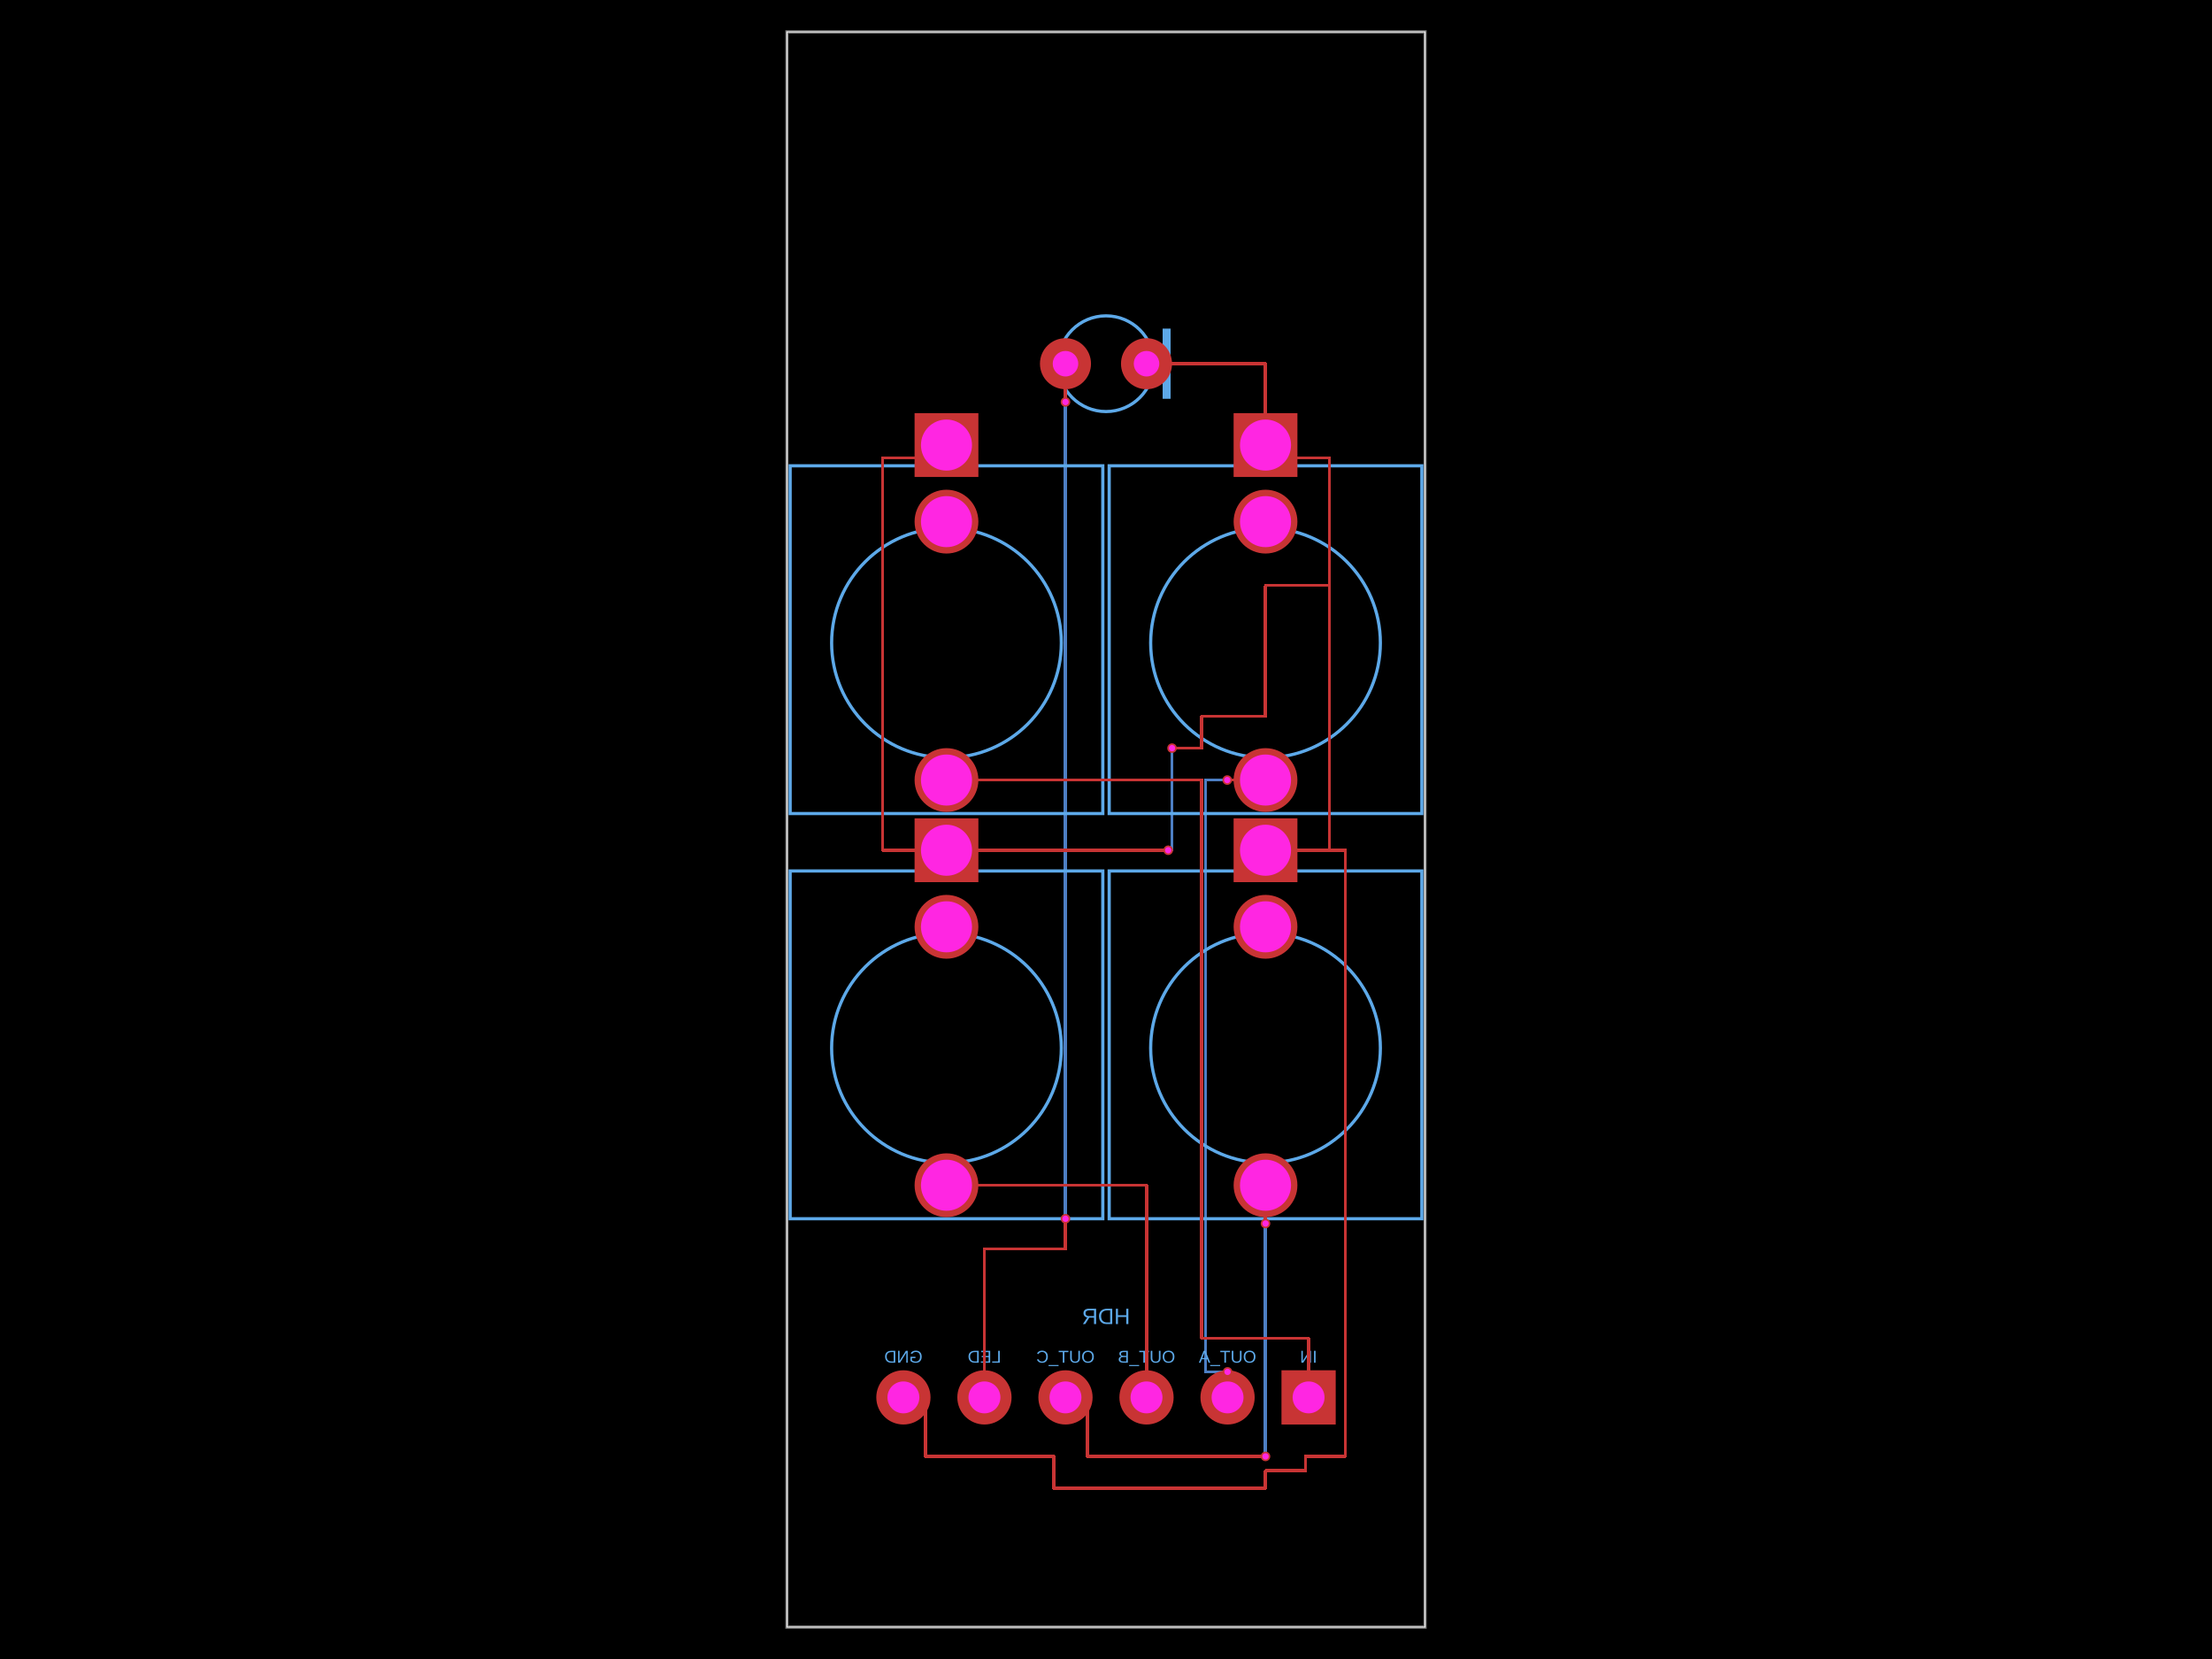
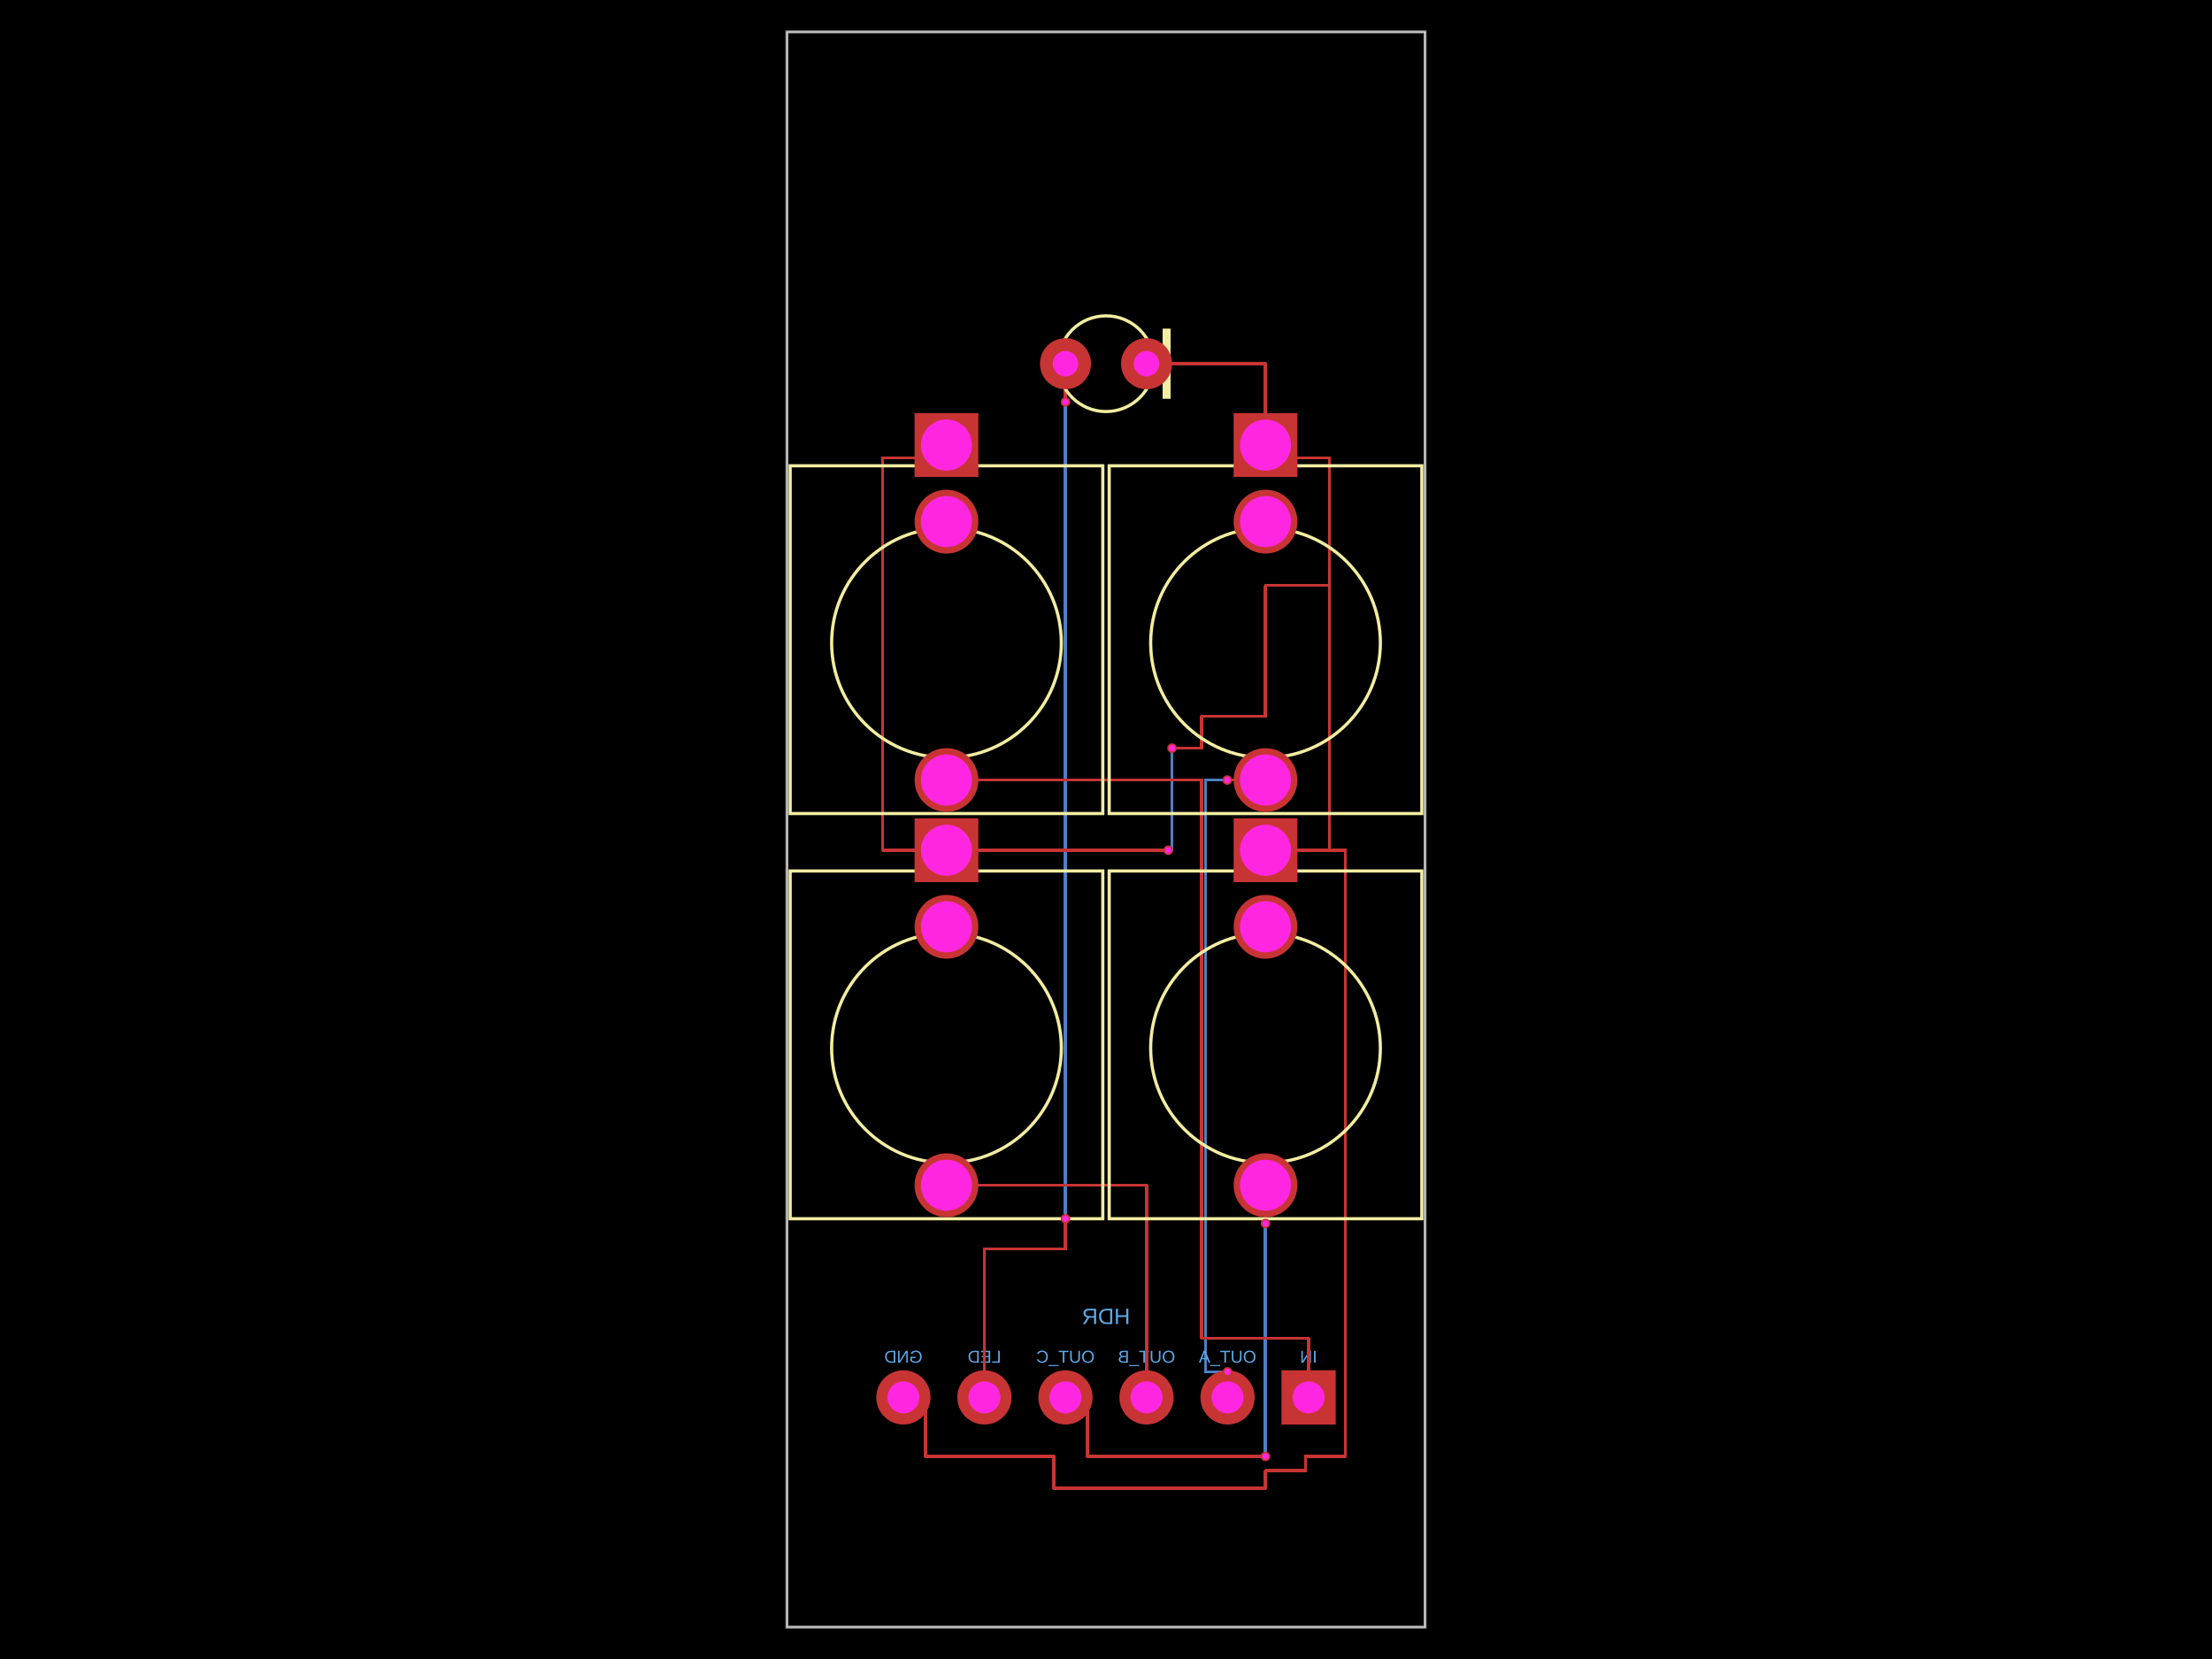
<svg xmlns="http://www.w3.org/2000/svg" width="800" height="600">
  <style />
  <rect class="boundary" x="0" y="0" fill="#000" width="800" height="600" data-type="pcb_background" data-pcb-layer="global" />
  <rect class="pcb-boundary" fill="none" stroke="#fff" stroke-width="0.3" x="284.615" y="11.538" width="230.769" height="576.923" data-type="pcb_boundary" data-pcb-layer="global" />
  <path class="pcb-board" d="M 284.615 588.462 L 515.385 588.462 L 515.385 11.538 L 284.615 11.538 Z" fill="none" stroke="rgba(255, 255, 255, 0.5)" stroke-width="1.154" data-type="pcb_board" data-pcb-layer="board" />
  <path class="pcb-trace" stroke="rgb(77, 127, 196)" fill="none" d="M 443.962 496.154 L 436 496.154" stroke-width="1.154" stroke-linecap="round" stroke-linejoin="round" shape-rendering="crispEdges" data-type="pcb_trace" data-pcb-layer="bottom" />
  <path class="pcb-trace" stroke="rgb(77, 127, 196)" fill="none" d="M 436 496.154 L 436 282.115" stroke-width="1.154" stroke-linecap="round" stroke-linejoin="round" shape-rendering="crispEdges" data-type="pcb_trace" data-pcb-layer="bottom" />
  <path class="pcb-trace" stroke="rgb(77, 127, 196)" fill="none" d="M 436 282.115 L 443.846 282.115" stroke-width="1.154" stroke-linecap="round" stroke-linejoin="round" shape-rendering="crispEdges" data-type="pcb_trace" data-pcb-layer="bottom" />
  <path class="pcb-trace" stroke="rgb(77, 127, 196)" fill="none" d="M 457.692 526.731 L 457.692 442.5" stroke-width="1.154" stroke-linecap="round" stroke-linejoin="round" shape-rendering="crispEdges" data-type="pcb_trace" data-pcb-layer="bottom" />
  <path class="pcb-trace" stroke="rgb(77, 127, 196)" fill="none" d="M 385.346 440.769 L 385.346 145.385" stroke-width="1.154" stroke-linecap="round" stroke-linejoin="round" shape-rendering="crispEdges" data-type="pcb_trace" data-pcb-layer="bottom" />
  <path class="pcb-trace" stroke="rgb(77, 127, 196)" fill="none" d="M 422.5 307.5 L 423.885 307.5" stroke-width="1.154" stroke-linecap="round" stroke-linejoin="round" shape-rendering="crispEdges" data-type="pcb_trace" data-pcb-layer="bottom" />
  <path class="pcb-trace" stroke="rgb(77, 127, 196)" fill="none" d="M 423.885 307.5 L 423.885 270.577" stroke-width="1.154" stroke-linecap="round" stroke-linejoin="round" shape-rendering="crispEdges" data-type="pcb_trace" data-pcb-layer="bottom" />
-   <circle cx="342.308" cy="232.5" r="41.538" class="pcb-silkscreen-circle pcb-silkscreen-bottom" fill="none" stroke="#5da9e9" stroke-width="1.154" data-pcb-silkscreen-circle-id="pcb_silkscreen_circle_0" data-type="pcb_silkscreen_circle" data-pcb-layer="bottom" />
-   <rect x="285.769" y="168.462" width="113.077" height="125.769" class="pcb-silkscreen-rect pcb-silkscreen-bottom" data-pcb-silkscreen-rect-id="pcb_silkscreen_rect_0" data-type="pcb_silkscreen_rect" data-pcb-layer="bottom" fill="none" stroke="#5da9e9" stroke-width="1.154" />
-   <circle cx="457.692" cy="232.5" r="41.538" class="pcb-silkscreen-circle pcb-silkscreen-bottom" fill="none" stroke="#5da9e9" stroke-width="1.154" data-pcb-silkscreen-circle-id="pcb_silkscreen_circle_1" data-type="pcb_silkscreen_circle" data-pcb-layer="bottom" />
-   <rect x="401.154" y="168.462" width="113.077" height="125.769" class="pcb-silkscreen-rect pcb-silkscreen-bottom" data-pcb-silkscreen-rect-id="pcb_silkscreen_rect_1" data-type="pcb_silkscreen_rect" data-pcb-layer="bottom" fill="none" stroke="#5da9e9" stroke-width="1.154" />
-   <circle cx="342.308" cy="379.038" r="41.538" class="pcb-silkscreen-circle pcb-silkscreen-bottom" fill="none" stroke="#5da9e9" stroke-width="1.154" data-pcb-silkscreen-circle-id="pcb_silkscreen_circle_2" data-type="pcb_silkscreen_circle" data-pcb-layer="bottom" />
-   <rect x="285.769" y="315" width="113.077" height="125.769" class="pcb-silkscreen-rect pcb-silkscreen-bottom" data-pcb-silkscreen-rect-id="pcb_silkscreen_rect_2" data-type="pcb_silkscreen_rect" data-pcb-layer="bottom" fill="none" stroke="#5da9e9" stroke-width="1.154" />
-   <circle cx="457.692" cy="379.038" r="41.538" class="pcb-silkscreen-circle pcb-silkscreen-bottom" fill="none" stroke="#5da9e9" stroke-width="1.154" data-pcb-silkscreen-circle-id="pcb_silkscreen_circle_3" data-type="pcb_silkscreen_circle" data-pcb-layer="bottom" />
-   <rect x="401.154" y="315" width="113.077" height="125.769" class="pcb-silkscreen-rect pcb-silkscreen-bottom" data-pcb-silkscreen-rect-id="pcb_silkscreen_rect_3" data-type="pcb_silkscreen_rect" data-pcb-layer="bottom" fill="none" stroke="#5da9e9" stroke-width="1.154" />
-   <circle cx="400" cy="131.538" r="17.308" class="pcb-silkscreen-circle pcb-silkscreen-bottom" fill="none" stroke="#5da9e9" stroke-width="1.154" data-pcb-silkscreen-circle-id="pcb_silkscreen_circle_4" data-type="pcb_silkscreen_circle" data-pcb-layer="bottom" />
-   <line x1="421.923" y1="144.231" x2="421.923" y2="118.846" stroke="#5da9e9" stroke-width="2.885" class="pcb-silkscreen-line pcb-silkscreen-bottom" data-pcb-silkscreen-line-id="pcb_silkscreen_line_0" data-type="pcb_silkscreen_line" data-pcb-layer="bottom" />
  <text x="0" y="0" dx="0" dy="0" fill="#5da9e9" font-family="Arial, sans-serif" font-size="6.231" text-anchor="middle" dominant-baseline="central" transform="matrix(-1,0,0,1,473.2692,490.6731)" class="pcb-silkscreen-text pcb-silkscreen-bottom" data-pcb-silkscreen-text-id="pcb_silkscreen_text_0" stroke="none" data-type="pcb_silkscreen_text" data-pcb-layer="bottom">IN</text>
  <text x="0" y="0" dx="0" dy="0" fill="#5da9e9" font-family="Arial, sans-serif" font-size="6.231" text-anchor="middle" dominant-baseline="central" transform="matrix(-1,0,0,1,443.9615,490.6731)" class="pcb-silkscreen-text pcb-silkscreen-bottom" data-pcb-silkscreen-text-id="pcb_silkscreen_text_1" stroke="none" data-type="pcb_silkscreen_text" data-pcb-layer="bottom">OUT_A</text>
  <text x="0" y="0" dx="0" dy="0" fill="#5da9e9" font-family="Arial, sans-serif" font-size="6.231" text-anchor="middle" dominant-baseline="central" transform="matrix(-1,0,0,1,414.6538,490.6731)" class="pcb-silkscreen-text pcb-silkscreen-bottom" data-pcb-silkscreen-text-id="pcb_silkscreen_text_2" stroke="none" data-type="pcb_silkscreen_text" data-pcb-layer="bottom">OUT_B</text>
  <text x="0" y="0" dx="0" dy="0" fill="#5da9e9" font-family="Arial, sans-serif" font-size="6.231" text-anchor="middle" dominant-baseline="central" transform="matrix(-1,0,0,1,385.3462,490.6731)" class="pcb-silkscreen-text pcb-silkscreen-bottom" data-pcb-silkscreen-text-id="pcb_silkscreen_text_3" stroke="none" data-type="pcb_silkscreen_text" data-pcb-layer="bottom">OUT_C</text>
  <text x="0" y="0" dx="0" dy="0" fill="#5da9e9" font-family="Arial, sans-serif" font-size="6.231" text-anchor="middle" dominant-baseline="central" transform="matrix(-1,0,0,1,356.0385,490.6731)" class="pcb-silkscreen-text pcb-silkscreen-bottom" data-pcb-silkscreen-text-id="pcb_silkscreen_text_4" stroke="none" data-type="pcb_silkscreen_text" data-pcb-layer="bottom">LED</text>
  <text x="0" y="0" dx="0" dy="0" fill="#5da9e9" font-family="Arial, sans-serif" font-size="6.231" text-anchor="middle" dominant-baseline="central" transform="matrix(-1,0,0,1,326.7308,490.6731)" class="pcb-silkscreen-text pcb-silkscreen-bottom" data-pcb-silkscreen-text-id="pcb_silkscreen_text_5" stroke="none" data-type="pcb_silkscreen_text" data-pcb-layer="bottom">GND</text>
  <text x="0" y="0" dx="0" dy="0" fill="#5da9e9" font-family="Arial, sans-serif" font-size="8.077" text-anchor="middle" dominant-baseline="central" transform="matrix(-1,0,0,1,400,476.0769)" class="pcb-silkscreen-text pcb-silkscreen-bottom" data-pcb-silkscreen-text-id="pcb_silkscreen_text_6" stroke="none" data-type="pcb_silkscreen_text" data-pcb-layer="bottom">HDR</text>
  <path class="pcb-trace" stroke="rgb(200, 52, 52)" fill="none" d="M 342.308 282.115 L 434.615 282.115" stroke-width="1.154" stroke-linecap="round" stroke-linejoin="round" shape-rendering="crispEdges" data-type="pcb_trace" data-pcb-layer="top" />
  <path class="pcb-trace" stroke="rgb(200, 52, 52)" fill="none" d="M 434.615 282.115 L 434.615 484.038" stroke-width="1.154" stroke-linecap="round" stroke-linejoin="round" shape-rendering="crispEdges" data-type="pcb_trace" data-pcb-layer="top" />
  <path class="pcb-trace" stroke="rgb(200, 52, 52)" fill="none" d="M 434.615 484.038 L 473.269 484.038" stroke-width="1.154" stroke-linecap="round" stroke-linejoin="round" shape-rendering="crispEdges" data-type="pcb_trace" data-pcb-layer="top" />
  <path class="pcb-trace" stroke="rgb(200, 52, 52)" fill="none" d="M 473.269 484.038 L 473.269 505.385" stroke-width="1.154" stroke-linecap="round" stroke-linejoin="round" shape-rendering="crispEdges" data-type="pcb_trace" data-pcb-layer="top" />
  <path class="pcb-trace" stroke="rgb(200, 52, 52)" fill="none" d="M 443.962 505.385 L 443.962 496.154" stroke-width="1.154" stroke-linecap="round" stroke-linejoin="round" shape-rendering="crispEdges" data-type="pcb_trace" data-pcb-layer="top" />
  <path class="pcb-trace" stroke="rgb(200, 52, 52)" fill="none" d="M 443.846 282.115 L 457.692 282.115" stroke-width="1.154" stroke-linecap="round" stroke-linejoin="round" shape-rendering="crispEdges" data-type="pcb_trace" data-pcb-layer="top" />
  <path class="pcb-trace" stroke="rgb(200, 52, 52)" fill="none" d="M 414.654 505.385 L 414.654 428.654" stroke-width="1.154" stroke-linecap="round" stroke-linejoin="round" shape-rendering="crispEdges" data-type="pcb_trace" data-pcb-layer="top" />
  <path class="pcb-trace" stroke="rgb(200, 52, 52)" fill="none" d="M 414.654 428.654 L 342.308 428.654" stroke-width="1.154" stroke-linecap="round" stroke-linejoin="round" shape-rendering="crispEdges" data-type="pcb_trace" data-pcb-layer="top" />
  <path class="pcb-trace" stroke="rgb(200, 52, 52)" fill="none" d="M 385.346 505.385 L 393.308 505.385" stroke-width="1.154" stroke-linecap="round" stroke-linejoin="round" shape-rendering="crispEdges" data-type="pcb_trace" data-pcb-layer="top" />
  <path class="pcb-trace" stroke="rgb(200, 52, 52)" fill="none" d="M 393.308 505.385 L 393.308 526.731" stroke-width="1.154" stroke-linecap="round" stroke-linejoin="round" shape-rendering="crispEdges" data-type="pcb_trace" data-pcb-layer="top" />
  <path class="pcb-trace" stroke="rgb(200, 52, 52)" fill="none" d="M 393.308 526.731 L 457.692 526.731" stroke-width="1.154" stroke-linecap="round" stroke-linejoin="round" shape-rendering="crispEdges" data-type="pcb_trace" data-pcb-layer="top" />
  <path class="pcb-trace" stroke="rgb(200, 52, 52)" fill="none" d="M 457.692 442.5 L 457.692 428.654" stroke-width="1.154" stroke-linecap="round" stroke-linejoin="round" shape-rendering="crispEdges" data-type="pcb_trace" data-pcb-layer="top" />
  <path class="pcb-trace" stroke="rgb(200, 52, 52)" fill="none" d="M 356.038 505.385 L 356.038 451.731" stroke-width="1.154" stroke-linecap="round" stroke-linejoin="round" shape-rendering="crispEdges" data-type="pcb_trace" data-pcb-layer="top" />
  <path class="pcb-trace" stroke="rgb(200, 52, 52)" fill="none" d="M 356.038 451.731 L 385.346 451.731" stroke-width="1.154" stroke-linecap="round" stroke-linejoin="round" shape-rendering="crispEdges" data-type="pcb_trace" data-pcb-layer="top" />
  <path class="pcb-trace" stroke="rgb(200, 52, 52)" fill="none" d="M 385.346 451.731 L 385.346 440.769" stroke-width="1.154" stroke-linecap="round" stroke-linejoin="round" shape-rendering="crispEdges" data-type="pcb_trace" data-pcb-layer="top" />
  <path class="pcb-trace" stroke="rgb(200, 52, 52)" fill="none" d="M 385.346 145.385 L 385.346 131.538" stroke-width="1.154" stroke-linecap="round" stroke-linejoin="round" shape-rendering="crispEdges" data-type="pcb_trace" data-pcb-layer="top" />
  <path class="pcb-trace" stroke="rgb(200, 52, 52)" fill="none" d="M 414.654 131.538 L 457.692 131.538" stroke-width="1.154" stroke-linecap="round" stroke-linejoin="round" shape-rendering="crispEdges" data-type="pcb_trace" data-pcb-layer="top" />
  <path class="pcb-trace" stroke="rgb(200, 52, 52)" fill="none" d="M 457.692 131.538 L 457.692 165.577" stroke-width="1.154" stroke-linecap="round" stroke-linejoin="round" shape-rendering="crispEdges" data-type="pcb_trace" data-pcb-layer="top" />
  <path class="pcb-trace" stroke="rgb(200, 52, 52)" fill="none" d="M 457.692 165.577 L 480.769 165.577" stroke-width="1.154" stroke-linecap="round" stroke-linejoin="round" shape-rendering="crispEdges" data-type="pcb_trace" data-pcb-layer="top" />
  <path class="pcb-trace" stroke="rgb(200, 52, 52)" fill="none" d="M 480.769 165.577 L 480.769 307.5" stroke-width="1.154" stroke-linecap="round" stroke-linejoin="round" shape-rendering="crispEdges" data-type="pcb_trace" data-pcb-layer="top" />
  <path class="pcb-trace" stroke="rgb(200, 52, 52)" fill="none" d="M 480.769 307.5 L 457.692 307.5" stroke-width="1.154" stroke-linecap="round" stroke-linejoin="round" shape-rendering="crispEdges" data-type="pcb_trace" data-pcb-layer="top" />
  <path class="pcb-trace" stroke="rgb(200, 52, 52)" fill="none" d="M 326.731 505.385 L 334.692 505.385" stroke-width="1.154" stroke-linecap="round" stroke-linejoin="round" shape-rendering="crispEdges" data-type="pcb_trace" data-pcb-layer="top" />
  <path class="pcb-trace" stroke="rgb(200, 52, 52)" fill="none" d="M 334.692 505.385 L 334.692 526.731" stroke-width="1.154" stroke-linecap="round" stroke-linejoin="round" shape-rendering="crispEdges" data-type="pcb_trace" data-pcb-layer="top" />
  <path class="pcb-trace" stroke="rgb(200, 52, 52)" fill="none" d="M 334.692 526.731 L 381.192 526.731" stroke-width="1.154" stroke-linecap="round" stroke-linejoin="round" shape-rendering="crispEdges" data-type="pcb_trace" data-pcb-layer="top" />
  <path class="pcb-trace" stroke="rgb(200, 52, 52)" fill="none" d="M 381.192 526.731 L 381.192 538.269" stroke-width="1.154" stroke-linecap="round" stroke-linejoin="round" shape-rendering="crispEdges" data-type="pcb_trace" data-pcb-layer="top" />
  <path class="pcb-trace" stroke="rgb(200, 52, 52)" fill="none" d="M 381.192 538.269 L 457.692 538.269" stroke-width="1.154" stroke-linecap="round" stroke-linejoin="round" shape-rendering="crispEdges" data-type="pcb_trace" data-pcb-layer="top" />
  <path class="pcb-trace" stroke="rgb(200, 52, 52)" fill="none" d="M 457.692 538.269 L 457.692 531.923" stroke-width="1.154" stroke-linecap="round" stroke-linejoin="round" shape-rendering="crispEdges" data-type="pcb_trace" data-pcb-layer="top" />
  <path class="pcb-trace" stroke="rgb(200, 52, 52)" fill="none" d="M 457.692 531.923 L 472.115 531.923" stroke-width="1.154" stroke-linecap="round" stroke-linejoin="round" shape-rendering="crispEdges" data-type="pcb_trace" data-pcb-layer="top" />
  <path class="pcb-trace" stroke="rgb(200, 52, 52)" fill="none" d="M 472.115 531.923 L 472.115 526.731" stroke-width="1.154" stroke-linecap="round" stroke-linejoin="round" shape-rendering="crispEdges" data-type="pcb_trace" data-pcb-layer="top" />
  <path class="pcb-trace" stroke="rgb(200, 52, 52)" fill="none" d="M 472.115 526.731 L 486.538 526.731" stroke-width="1.154" stroke-linecap="round" stroke-linejoin="round" shape-rendering="crispEdges" data-type="pcb_trace" data-pcb-layer="top" />
  <path class="pcb-trace" stroke="rgb(200, 52, 52)" fill="none" d="M 486.538 526.731 L 486.538 307.5" stroke-width="1.154" stroke-linecap="round" stroke-linejoin="round" shape-rendering="crispEdges" data-type="pcb_trace" data-pcb-layer="top" />
  <path class="pcb-trace" stroke="rgb(200, 52, 52)" fill="none" d="M 486.538 307.5 L 457.692 307.5" stroke-width="1.154" stroke-linecap="round" stroke-linejoin="round" shape-rendering="crispEdges" data-type="pcb_trace" data-pcb-layer="top" />
  <path class="pcb-trace" stroke="rgb(200, 52, 52)" fill="none" d="M 342.308 160.962 L 342.308 165.577" stroke-width="1.154" stroke-linecap="round" stroke-linejoin="round" shape-rendering="crispEdges" data-type="pcb_trace" data-pcb-layer="top" />
  <path class="pcb-trace" stroke="rgb(200, 52, 52)" fill="none" d="M 342.308 165.577 L 319.231 165.577" stroke-width="1.154" stroke-linecap="round" stroke-linejoin="round" shape-rendering="crispEdges" data-type="pcb_trace" data-pcb-layer="top" />
  <path class="pcb-trace" stroke="rgb(200, 52, 52)" fill="none" d="M 319.231 165.577 L 319.231 307.5" stroke-width="1.154" stroke-linecap="round" stroke-linejoin="round" shape-rendering="crispEdges" data-type="pcb_trace" data-pcb-layer="top" />
  <path class="pcb-trace" stroke="rgb(200, 52, 52)" fill="none" d="M 319.231 307.5 L 342.308 307.5" stroke-width="1.154" stroke-linecap="round" stroke-linejoin="round" shape-rendering="crispEdges" data-type="pcb_trace" data-pcb-layer="top" />
  <path class="pcb-trace" stroke="rgb(200, 52, 52)" fill="none" d="M 457.692 160.962 L 457.692 165.577" stroke-width="1.154" stroke-linecap="round" stroke-linejoin="round" shape-rendering="crispEdges" data-type="pcb_trace" data-pcb-layer="top" />
  <path class="pcb-trace" stroke="rgb(200, 52, 52)" fill="none" d="M 457.692 165.577 L 480.769 165.577" stroke-width="1.154" stroke-linecap="round" stroke-linejoin="round" shape-rendering="crispEdges" data-type="pcb_trace" data-pcb-layer="top" />
  <path class="pcb-trace" stroke="rgb(200, 52, 52)" fill="none" d="M 480.769 165.577 L 480.769 307.5" stroke-width="1.154" stroke-linecap="round" stroke-linejoin="round" shape-rendering="crispEdges" data-type="pcb_trace" data-pcb-layer="top" />
  <path class="pcb-trace" stroke="rgb(200, 52, 52)" fill="none" d="M 480.769 307.5 L 457.692 307.5" stroke-width="1.154" stroke-linecap="round" stroke-linejoin="round" shape-rendering="crispEdges" data-type="pcb_trace" data-pcb-layer="top" />
  <path class="pcb-trace" stroke="rgb(200, 52, 52)" fill="none" d="M 342.308 307.5 L 422.5 307.5" stroke-width="1.154" stroke-linecap="round" stroke-linejoin="round" shape-rendering="crispEdges" data-type="pcb_trace" data-pcb-layer="top" />
  <path class="pcb-trace" stroke="rgb(200, 52, 52)" fill="none" d="M 423.885 270.577 L 434.615 270.577" stroke-width="1.154" stroke-linecap="round" stroke-linejoin="round" shape-rendering="crispEdges" data-type="pcb_trace" data-pcb-layer="top" />
  <path class="pcb-trace" stroke="rgb(200, 52, 52)" fill="none" d="M 434.615 270.577 L 434.615 259.038" stroke-width="1.154" stroke-linecap="round" stroke-linejoin="round" shape-rendering="crispEdges" data-type="pcb_trace" data-pcb-layer="top" />
  <path class="pcb-trace" stroke="rgb(200, 52, 52)" fill="none" d="M 434.615 259.038 L 457.692 259.038" stroke-width="1.154" stroke-linecap="round" stroke-linejoin="round" shape-rendering="crispEdges" data-type="pcb_trace" data-pcb-layer="top" />
  <path class="pcb-trace" stroke="rgb(200, 52, 52)" fill="none" d="M 457.692 259.038 L 457.692 211.731" stroke-width="1.154" stroke-linecap="round" stroke-linejoin="round" shape-rendering="crispEdges" data-type="pcb_trace" data-pcb-layer="top" />
  <path class="pcb-trace" stroke="rgb(200, 52, 52)" fill="none" d="M 457.692 211.731 L 480.769 211.731" stroke-width="1.154" stroke-linecap="round" stroke-linejoin="round" shape-rendering="crispEdges" data-type="pcb_trace" data-pcb-layer="top" />
  <path class="pcb-trace" stroke="rgb(200, 52, 52)" fill="none" d="M 480.769 211.731 L 480.769 307.5" stroke-width="1.154" stroke-linecap="round" stroke-linejoin="round" shape-rendering="crispEdges" data-type="pcb_trace" data-pcb-layer="top" />
  <path class="pcb-trace" stroke="rgb(200, 52, 52)" fill="none" d="M 480.769 307.5 L 457.692 307.5" stroke-width="1.154" stroke-linecap="round" stroke-linejoin="round" shape-rendering="crispEdges" data-type="pcb_trace" data-pcb-layer="top" />
+   <circle cx="342.308" cy="232.5" r="41.538" class="pcb-silkscreen-circle pcb-silkscreen-top" fill="none" stroke="#f2eda1" stroke-width="1.154" data-pcb-silkscreen-circle-id="pcb_silkscreen_circle_0" data-type="pcb_silkscreen_circle" data-pcb-layer="top" />
+   <rect x="285.769" y="168.462" width="113.077" height="125.769" class="pcb-silkscreen-rect pcb-silkscreen-top" data-pcb-silkscreen-rect-id="pcb_silkscreen_rect_0" data-type="pcb_silkscreen_rect" data-pcb-layer="top" fill="none" stroke="#f2eda1" stroke-width="1.154" />
+   <circle cx="457.692" cy="232.5" r="41.538" class="pcb-silkscreen-circle pcb-silkscreen-top" fill="none" stroke="#f2eda1" stroke-width="1.154" data-pcb-silkscreen-circle-id="pcb_silkscreen_circle_1" data-type="pcb_silkscreen_circle" data-pcb-layer="top" />
+   <rect x="401.154" y="168.462" width="113.077" height="125.769" class="pcb-silkscreen-rect pcb-silkscreen-top" data-pcb-silkscreen-rect-id="pcb_silkscreen_rect_1" data-type="pcb_silkscreen_rect" data-pcb-layer="top" fill="none" stroke="#f2eda1" stroke-width="1.154" />
+   <circle cx="342.308" cy="379.038" r="41.538" class="pcb-silkscreen-circle pcb-silkscreen-top" fill="none" stroke="#f2eda1" stroke-width="1.154" data-pcb-silkscreen-circle-id="pcb_silkscreen_circle_2" data-type="pcb_silkscreen_circle" data-pcb-layer="top" />
+   <rect x="285.769" y="315" width="113.077" height="125.769" class="pcb-silkscreen-rect pcb-silkscreen-top" data-pcb-silkscreen-rect-id="pcb_silkscreen_rect_2" data-type="pcb_silkscreen_rect" data-pcb-layer="top" fill="none" stroke="#f2eda1" stroke-width="1.154" />
+   <circle cx="457.692" cy="379.038" r="41.538" class="pcb-silkscreen-circle pcb-silkscreen-top" fill="none" stroke="#f2eda1" stroke-width="1.154" data-pcb-silkscreen-circle-id="pcb_silkscreen_circle_3" data-type="pcb_silkscreen_circle" data-pcb-layer="top" />
+   <rect x="401.154" y="315" width="113.077" height="125.769" class="pcb-silkscreen-rect pcb-silkscreen-top" data-pcb-silkscreen-rect-id="pcb_silkscreen_rect_3" data-type="pcb_silkscreen_rect" data-pcb-layer="top" fill="none" stroke="#f2eda1" stroke-width="1.154" />
+   <circle cx="400" cy="131.538" r="17.308" class="pcb-silkscreen-circle pcb-silkscreen-top" fill="none" stroke="#f2eda1" stroke-width="1.154" data-pcb-silkscreen-circle-id="pcb_silkscreen_circle_4" data-type="pcb_silkscreen_circle" data-pcb-layer="top" />
+   <line x1="421.923" y1="144.231" x2="421.923" y2="118.846" stroke="#f2eda1" stroke-width="2.885" class="pcb-silkscreen-line pcb-silkscreen-top" data-pcb-silkscreen-line-id="pcb_silkscreen_line_0" data-type="pcb_silkscreen_line" data-pcb-layer="top" />
  <g data-type="pcb_plated_hole" data-pcb-layer="through" data-pad-name="J1.TIP">
    <circle class="pcb-hole-outer" fill="rgb(200, 52, 52)" cx="342.308" cy="282.115" r="11.538" data-type="pcb_plated_hole" data-pcb-layer="top" />
    <circle class="pcb-hole-inner" fill="#FF26E2" cx="342.308" cy="282.115" r="9.231" data-type="pcb_plated_hole_drill" data-pcb-layer="drill" />
  </g>
  <g data-type="pcb_plated_hole" data-pcb-layer="through" data-pad-name="J1.NORM_TIP">
    <circle class="pcb-hole-outer" fill="rgb(200, 52, 52)" cx="342.308" cy="188.654" r="11.538" data-type="pcb_plated_hole" data-pcb-layer="top" />
    <circle class="pcb-hole-inner" fill="#FF26E2" cx="342.308" cy="188.654" r="9.231" data-type="pcb_plated_hole_drill" data-pcb-layer="drill" />
  </g>
  <g data-type="pcb_plated_hole" data-pcb-layer="through" data-pad-name="J1.SLEEVE">
    <rect class="pcb-hole-outer-pad" fill="rgb(200, 52, 52)" x="330.769" y="149.423" width="23.077" height="23.077" data-type="pcb_plated_hole" data-pcb-layer="top" />
    <circle class="pcb-hole-inner" fill="#FF26E2" cx="342.308" cy="160.962" r="9.231" data-type="pcb_plated_hole_drill" data-pcb-layer="drill" />
  </g>
  <g data-type="pcb_plated_hole" data-pcb-layer="through" data-pad-name="J2.TIP">
    <circle class="pcb-hole-outer" fill="rgb(200, 52, 52)" cx="457.692" cy="282.115" r="11.538" data-type="pcb_plated_hole" data-pcb-layer="top" />
    <circle class="pcb-hole-inner" fill="#FF26E2" cx="457.692" cy="282.115" r="9.231" data-type="pcb_plated_hole_drill" data-pcb-layer="drill" />
  </g>
  <g data-type="pcb_plated_hole" data-pcb-layer="through" data-pad-name="J2.NORM_TIP">
    <circle class="pcb-hole-outer" fill="rgb(200, 52, 52)" cx="457.692" cy="188.654" r="11.538" data-type="pcb_plated_hole" data-pcb-layer="top" />
    <circle class="pcb-hole-inner" fill="#FF26E2" cx="457.692" cy="188.654" r="9.231" data-type="pcb_plated_hole_drill" data-pcb-layer="drill" />
  </g>
  <g data-type="pcb_plated_hole" data-pcb-layer="through" data-pad-name="J2.SLEEVE">
    <rect class="pcb-hole-outer-pad" fill="rgb(200, 52, 52)" x="446.154" y="149.423" width="23.077" height="23.077" data-type="pcb_plated_hole" data-pcb-layer="top" />
    <circle class="pcb-hole-inner" fill="#FF26E2" cx="457.692" cy="160.962" r="9.231" data-type="pcb_plated_hole_drill" data-pcb-layer="drill" />
  </g>
  <g data-type="pcb_plated_hole" data-pcb-layer="through" data-pad-name="J3.TIP">
    <circle class="pcb-hole-outer" fill="rgb(200, 52, 52)" cx="342.308" cy="428.654" r="11.538" data-type="pcb_plated_hole" data-pcb-layer="top" />
    <circle class="pcb-hole-inner" fill="#FF26E2" cx="342.308" cy="428.654" r="9.231" data-type="pcb_plated_hole_drill" data-pcb-layer="drill" />
  </g>
  <g data-type="pcb_plated_hole" data-pcb-layer="through" data-pad-name="J3.NORM_TIP">
    <circle class="pcb-hole-outer" fill="rgb(200, 52, 52)" cx="342.308" cy="335.192" r="11.538" data-type="pcb_plated_hole" data-pcb-layer="top" />
    <circle class="pcb-hole-inner" fill="#FF26E2" cx="342.308" cy="335.192" r="9.231" data-type="pcb_plated_hole_drill" data-pcb-layer="drill" />
  </g>
  <g data-type="pcb_plated_hole" data-pcb-layer="through" data-pad-name="J3.SLEEVE">
    <rect class="pcb-hole-outer-pad" fill="rgb(200, 52, 52)" x="330.769" y="295.962" width="23.077" height="23.077" data-type="pcb_plated_hole" data-pcb-layer="top" />
    <circle class="pcb-hole-inner" fill="#FF26E2" cx="342.308" cy="307.5" r="9.231" data-type="pcb_plated_hole_drill" data-pcb-layer="drill" />
  </g>
  <g data-type="pcb_plated_hole" data-pcb-layer="through" data-pad-name="J4.TIP">
    <circle class="pcb-hole-outer" fill="rgb(200, 52, 52)" cx="457.692" cy="428.654" r="11.538" data-type="pcb_plated_hole" data-pcb-layer="top" />
    <circle class="pcb-hole-inner" fill="#FF26E2" cx="457.692" cy="428.654" r="9.231" data-type="pcb_plated_hole_drill" data-pcb-layer="drill" />
  </g>
  <g data-type="pcb_plated_hole" data-pcb-layer="through" data-pad-name="J4.NORM_TIP">
    <circle class="pcb-hole-outer" fill="rgb(200, 52, 52)" cx="457.692" cy="335.192" r="11.538" data-type="pcb_plated_hole" data-pcb-layer="top" />
    <circle class="pcb-hole-inner" fill="#FF26E2" cx="457.692" cy="335.192" r="9.231" data-type="pcb_plated_hole_drill" data-pcb-layer="drill" />
  </g>
  <g data-type="pcb_plated_hole" data-pcb-layer="through" data-pad-name="J4.SLEEVE">
    <rect class="pcb-hole-outer-pad" fill="rgb(200, 52, 52)" x="446.154" y="295.962" width="23.077" height="23.077" data-type="pcb_plated_hole" data-pcb-layer="top" />
    <circle class="pcb-hole-inner" fill="#FF26E2" cx="457.692" cy="307.5" r="9.231" data-type="pcb_plated_hole_drill" data-pcb-layer="drill" />
  </g>
  <g data-type="pcb_plated_hole" data-pcb-layer="through" data-pad-name="LED1.pin1">
    <circle class="pcb-hole-outer" fill="rgb(200, 52, 52)" cx="385.346" cy="131.538" r="9.231" data-type="pcb_plated_hole" data-pcb-layer="top" />
    <circle class="pcb-hole-inner" fill="#FF26E2" cx="385.346" cy="131.538" r="4.615" data-type="pcb_plated_hole_drill" data-pcb-layer="drill" />
  </g>
  <g data-type="pcb_plated_hole" data-pcb-layer="through" data-pad-name="LED1.pin2" data-pad-net-name="GND">
    <circle class="pcb-hole-outer" fill="rgb(200, 52, 52)" cx="414.654" cy="131.538" r="9.231" data-type="pcb_plated_hole" data-pcb-layer="top" />
    <circle class="pcb-hole-inner" fill="#FF26E2" cx="414.654" cy="131.538" r="4.615" data-type="pcb_plated_hole_drill" data-pcb-layer="drill" />
  </g>
  <g data-type="pcb_plated_hole" data-pcb-layer="through" data-pad-name="HDR.IN">
    <rect class="pcb-hole-outer-pad" fill="rgb(200, 52, 52)" x="-9.808" y="-9.808" transform="translate(473.2692 505.3846) rotate(-180)" width="19.615" height="19.615" data-type="pcb_plated_hole" data-pcb-layer="top" />
    <circle class="pcb-hole-inner" fill="#FF26E2" cx="473.269" cy="505.385" r="5.769" data-type="pcb_plated_hole_drill" data-pcb-layer="drill" />
  </g>
  <g data-type="pcb_plated_hole" data-pcb-layer="through" data-pad-name="HDR.OUT_A">
    <circle class="pcb-hole-outer" fill="rgb(200, 52, 52)" cx="443.962" cy="505.385" r="9.808" data-type="pcb_plated_hole" data-pcb-layer="top" />
    <circle class="pcb-hole-inner" fill="#FF26E2" cx="443.962" cy="505.385" r="5.769" data-type="pcb_plated_hole_drill" data-pcb-layer="drill" />
  </g>
  <g data-type="pcb_plated_hole" data-pcb-layer="through" data-pad-name="HDR.OUT_B">
    <circle class="pcb-hole-outer" fill="rgb(200, 52, 52)" cx="414.654" cy="505.385" r="9.808" data-type="pcb_plated_hole" data-pcb-layer="top" />
    <circle class="pcb-hole-inner" fill="#FF26E2" cx="414.654" cy="505.385" r="5.769" data-type="pcb_plated_hole_drill" data-pcb-layer="drill" />
  </g>
  <g data-type="pcb_plated_hole" data-pcb-layer="through" data-pad-name="HDR.OUT_C">
    <circle class="pcb-hole-outer" fill="rgb(200, 52, 52)" cx="385.346" cy="505.385" r="9.808" data-type="pcb_plated_hole" data-pcb-layer="top" />
    <circle class="pcb-hole-inner" fill="#FF26E2" cx="385.346" cy="505.385" r="5.769" data-type="pcb_plated_hole_drill" data-pcb-layer="drill" />
  </g>
  <g data-type="pcb_plated_hole" data-pcb-layer="through" data-pad-name="HDR.LED">
    <circle class="pcb-hole-outer" fill="rgb(200, 52, 52)" cx="356.038" cy="505.385" r="9.808" data-type="pcb_plated_hole" data-pcb-layer="top" />
    <circle class="pcb-hole-inner" fill="#FF26E2" cx="356.038" cy="505.385" r="5.769" data-type="pcb_plated_hole_drill" data-pcb-layer="drill" />
  </g>
  <g data-type="pcb_plated_hole" data-pcb-layer="through" data-pad-name="HDR.GND" data-pad-net-name="GND">
    <circle class="pcb-hole-outer" fill="rgb(200, 52, 52)" cx="326.731" cy="505.385" r="9.808" data-type="pcb_plated_hole" data-pcb-layer="top" />
    <circle class="pcb-hole-inner" fill="#FF26E2" cx="326.731" cy="505.385" r="5.769" data-type="pcb_plated_hole_drill" data-pcb-layer="drill" />
  </g>
  <g data-type="pcb_via" data-pcb-layer="through">
    <circle class="pcb-hole-outer" fill="rgb(200, 52, 52)" cx="443.962" cy="496.154" r="1.731" data-type="pcb_via" data-pcb-layer="top" />
    <circle class="pcb-hole-inner" fill="#FF26E2" cx="443.962" cy="496.154" r="1.154" data-type="pcb_via" data-pcb-layer="drill" />
  </g>
  <g data-type="pcb_via" data-pcb-layer="through">
    <circle class="pcb-hole-outer" fill="rgb(200, 52, 52)" cx="443.846" cy="282.115" r="1.731" data-type="pcb_via" data-pcb-layer="top" />
    <circle class="pcb-hole-inner" fill="#FF26E2" cx="443.846" cy="282.115" r="1.154" data-type="pcb_via" data-pcb-layer="drill" />
  </g>
  <g data-type="pcb_via" data-pcb-layer="through">
    <circle class="pcb-hole-outer" fill="rgb(200, 52, 52)" cx="457.692" cy="526.731" r="1.731" data-type="pcb_via" data-pcb-layer="top" />
    <circle class="pcb-hole-inner" fill="#FF26E2" cx="457.692" cy="526.731" r="1.154" data-type="pcb_via" data-pcb-layer="drill" />
  </g>
  <g data-type="pcb_via" data-pcb-layer="through">
    <circle class="pcb-hole-outer" fill="rgb(200, 52, 52)" cx="457.692" cy="442.5" r="1.731" data-type="pcb_via" data-pcb-layer="top" />
    <circle class="pcb-hole-inner" fill="#FF26E2" cx="457.692" cy="442.5" r="1.154" data-type="pcb_via" data-pcb-layer="drill" />
  </g>
  <g data-type="pcb_via" data-pcb-layer="through">
    <circle class="pcb-hole-outer" fill="rgb(200, 52, 52)" cx="385.346" cy="440.769" r="1.731" data-type="pcb_via" data-pcb-layer="top" />
    <circle class="pcb-hole-inner" fill="#FF26E2" cx="385.346" cy="440.769" r="1.154" data-type="pcb_via" data-pcb-layer="drill" />
  </g>
  <g data-type="pcb_via" data-pcb-layer="through">
    <circle class="pcb-hole-outer" fill="rgb(200, 52, 52)" cx="385.346" cy="145.385" r="1.731" data-type="pcb_via" data-pcb-layer="top" />
    <circle class="pcb-hole-inner" fill="#FF26E2" cx="385.346" cy="145.385" r="1.154" data-type="pcb_via" data-pcb-layer="drill" />
  </g>
  <g data-type="pcb_via" data-pcb-layer="through">
    <circle class="pcb-hole-outer" fill="rgb(200, 52, 52)" cx="422.5" cy="307.5" r="1.731" data-type="pcb_via" data-pcb-layer="top" />
    <circle class="pcb-hole-inner" fill="#FF26E2" cx="422.5" cy="307.5" r="1.154" data-type="pcb_via" data-pcb-layer="drill" />
  </g>
  <g data-type="pcb_via" data-pcb-layer="through">
    <circle class="pcb-hole-outer" fill="rgb(200, 52, 52)" cx="423.885" cy="270.577" r="1.731" data-type="pcb_via" data-pcb-layer="top" />
    <circle class="pcb-hole-inner" fill="#FF26E2" cx="423.885" cy="270.577" r="1.154" data-type="pcb_via" data-pcb-layer="drill" />
  </g>
</svg>
